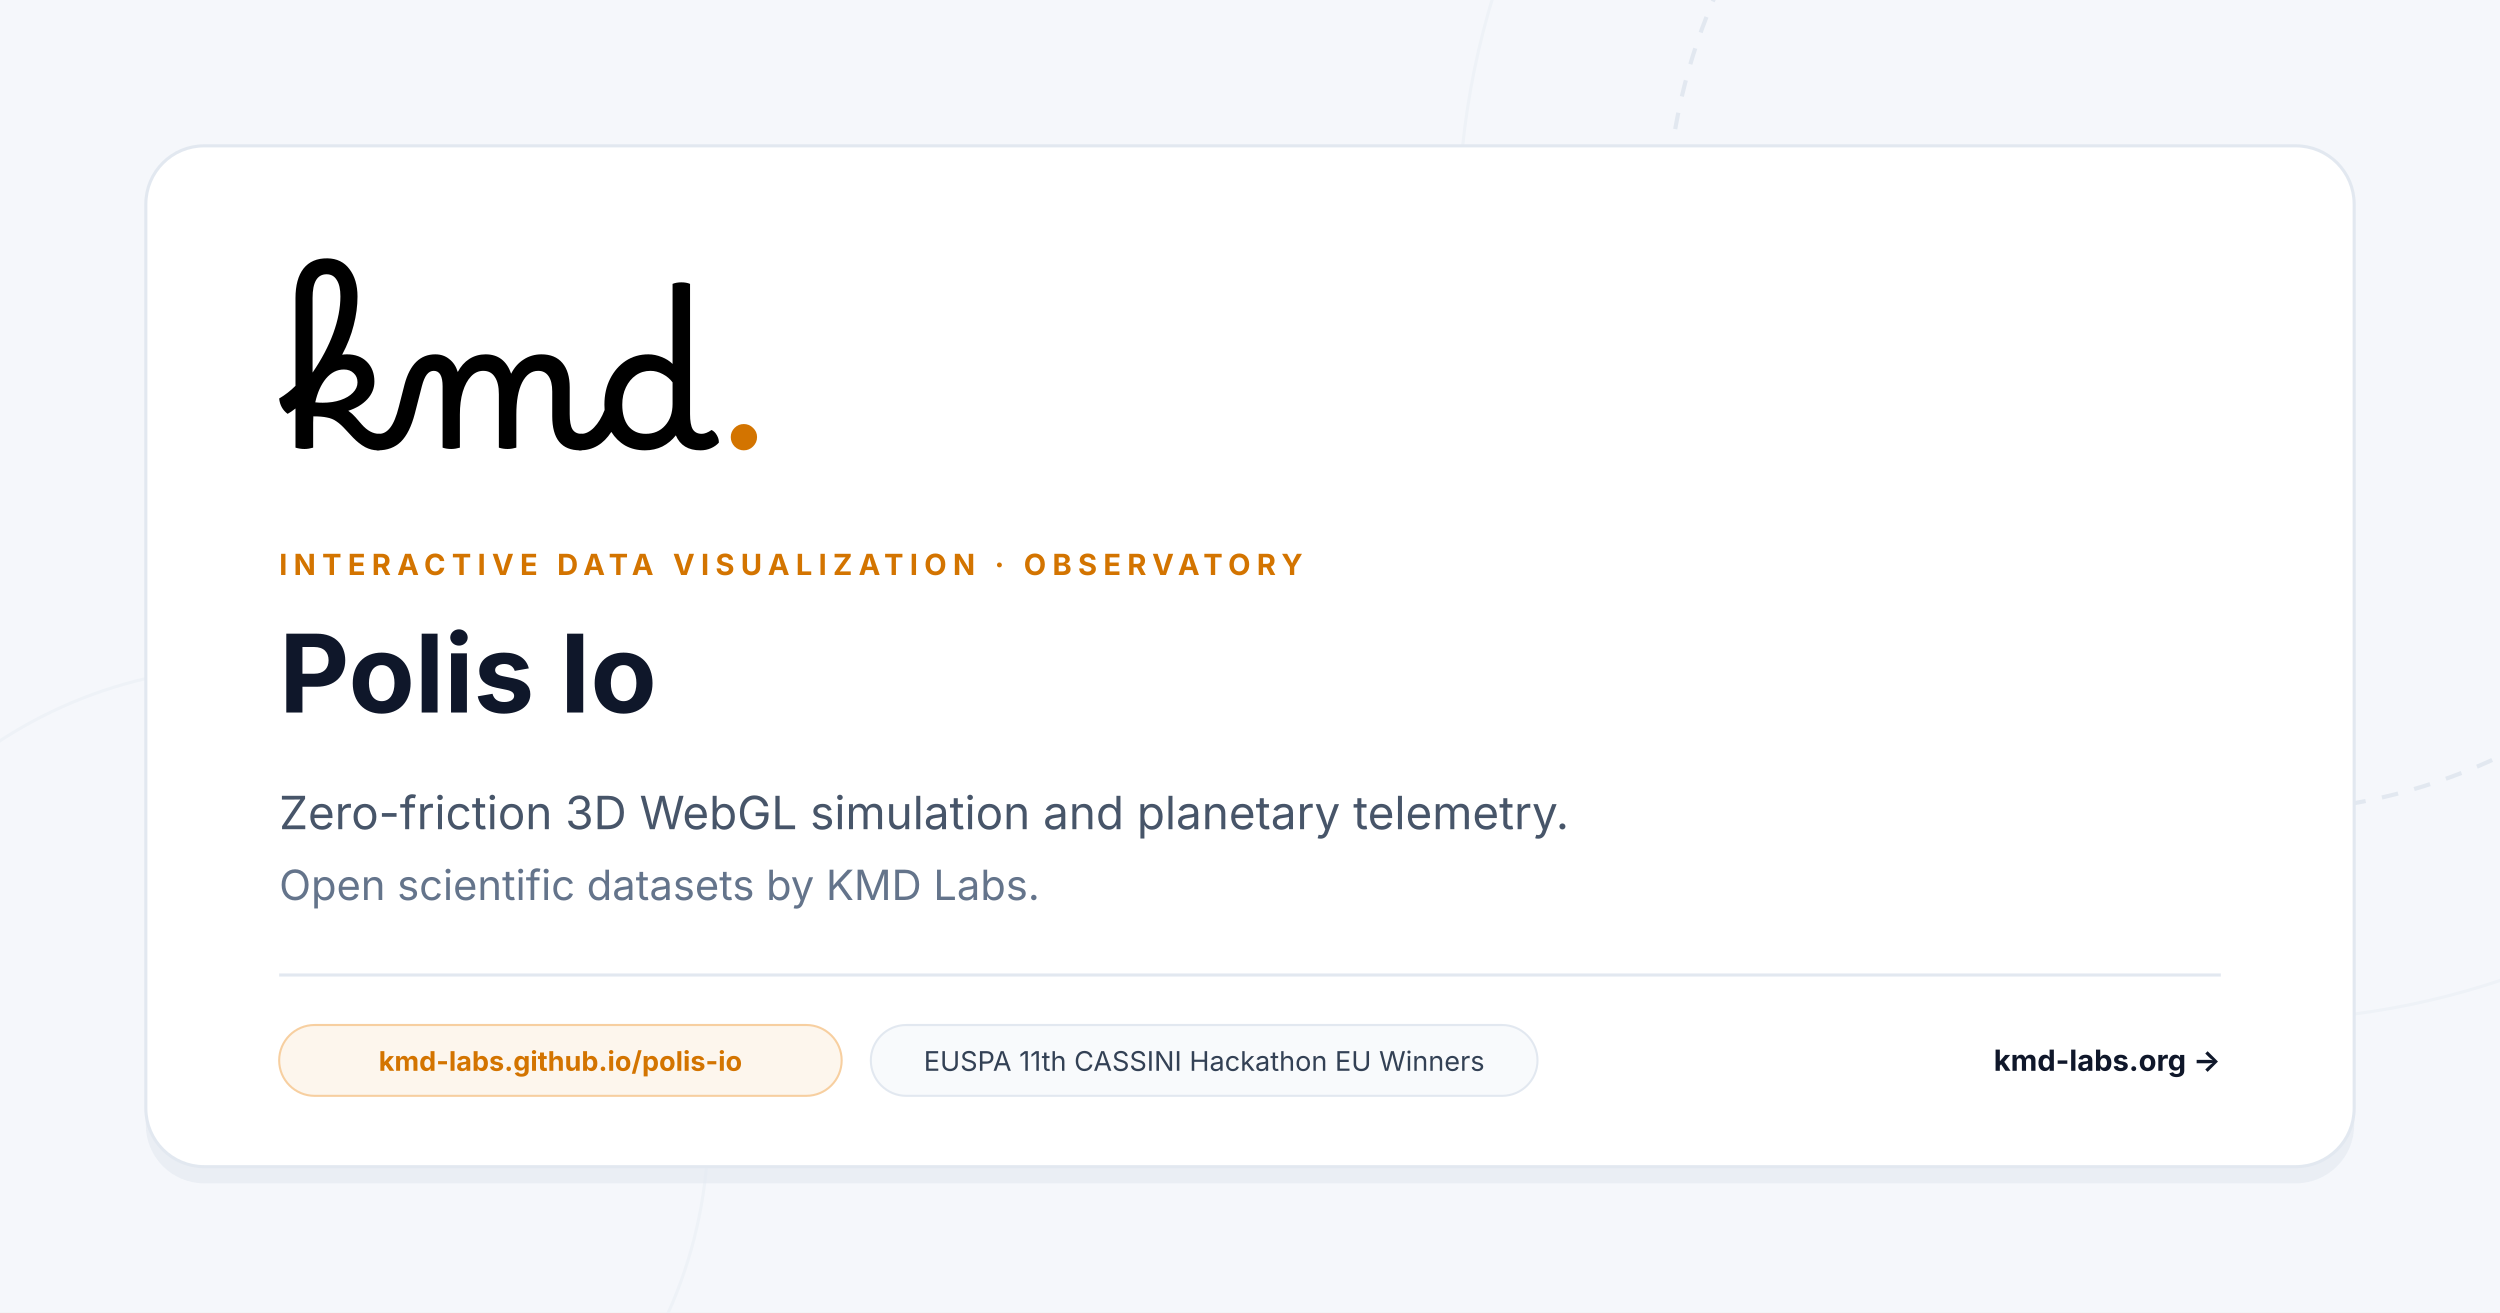
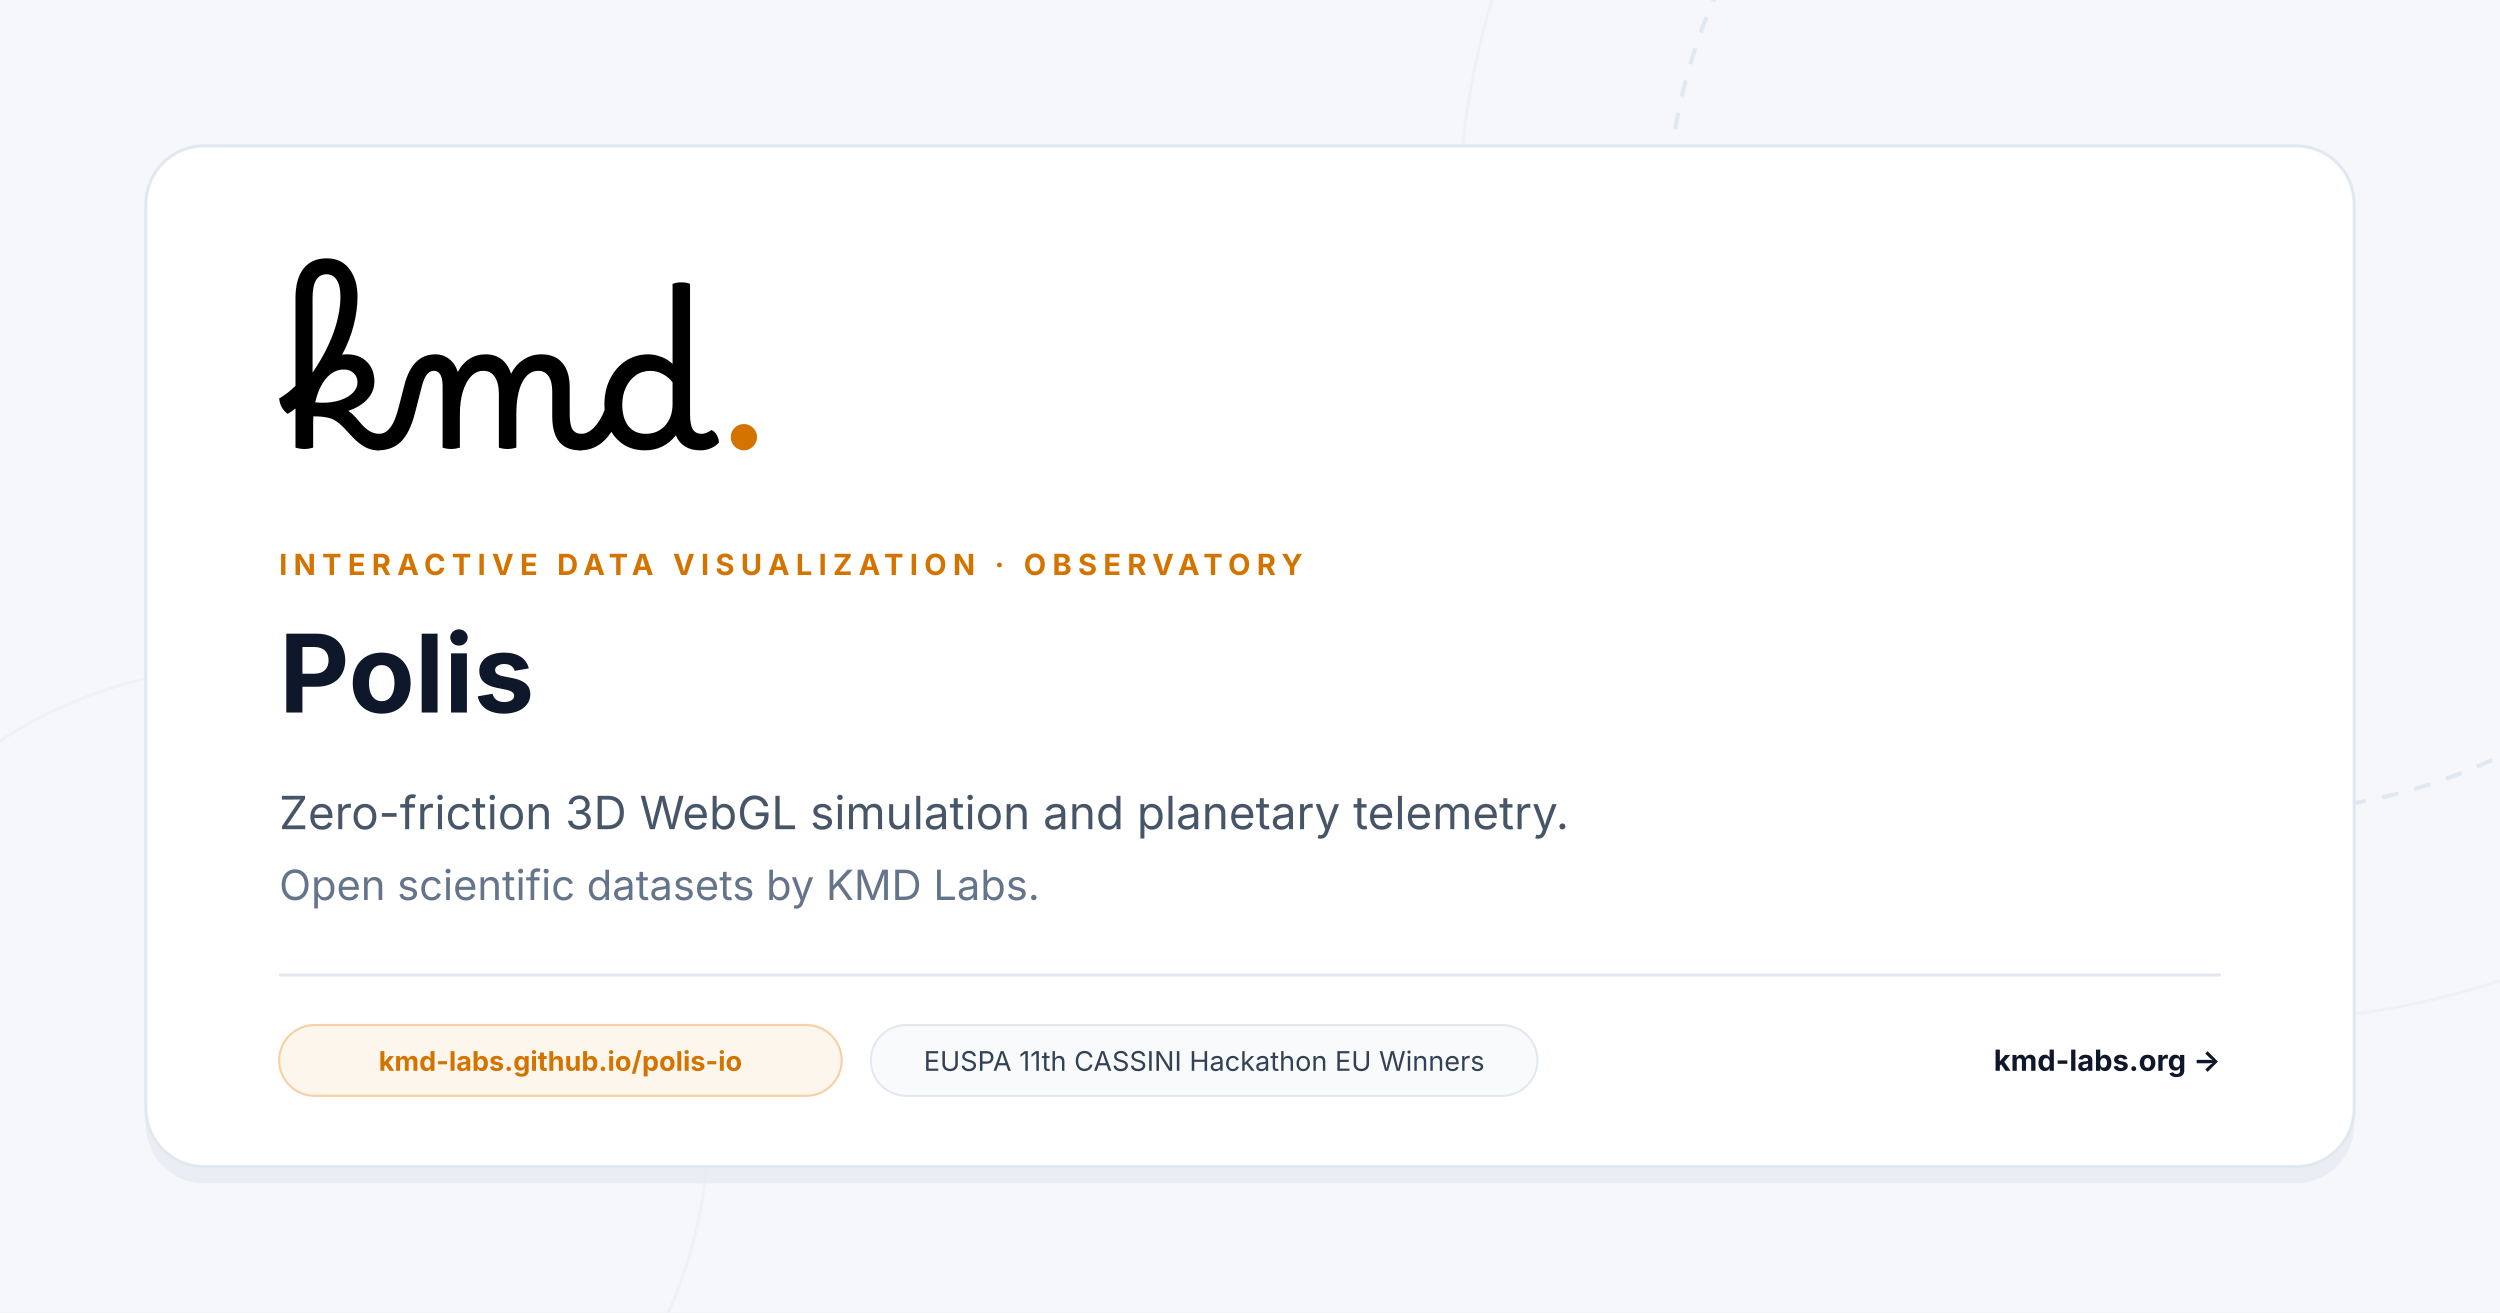
<svg xmlns="http://www.w3.org/2000/svg" width="1200" height="630" viewBox="0 0 1200 630">
  <rect width="1200" height="630" fill="#f5f7fb" />
  <circle cx="1080" cy="110" r="280" fill="none" stroke="#e2e8f0" stroke-width="2" stroke-dasharray="8 8" />
  <circle cx="1080" cy="110" r="380" fill="none" stroke="#eef2f7" stroke-width="1.5" />
  <circle cx="120" cy="540" r="220" fill="none" stroke="#eef2f7" stroke-width="1.5" />
  <rect x="70" y="78" width="1060" height="490" rx="28" fill="#e2e8f0" opacity="0.6" />
  <rect x="70" y="70" width="1060" height="490" rx="28" fill="#ffffff" stroke="#e2e8f0" stroke-width="1.5" />
  <g transform="translate(134, 124)">
    <g transform="translate(0, 0)">
      <g transform="scale(0.72)">
        <path d="M309.768 128.002C307.379 128.002 305.331 127.149 303.624 125.442C301.917 123.65 301.064 121.56 301.064 119.17C301.064 116.781 301.917 114.733 303.624 113.026C305.331 111.32 307.379 110.466 309.768 110.466C312.157 110.466 314.205 111.32 315.912 113.026C317.704 114.733 318.6 116.781 318.6 119.17C318.6 121.56 317.704 123.65 315.912 125.442C314.205 127.149 312.157 128.002 309.768 128.002Z" fill="#D37400" />
        <path d="M201.47 116.994C204.371 116.994 207.187 115.586 209.918 112.77C212.734 109.869 215.081 105.986 216.958 101.122C216.873 99.928 216.83 98.733 216.83 97.538C216.83 91.053 218.11 85.293 220.67 80.258C223.23 75.224 226.686 71.256 231.038 68.354C235.475 65.453 240.51 64.002 246.142 64.002C249.129 64.002 252.073 64.6 254.974 65.794C257.875 66.904 260.307 68.44 262.27 70.402V17.026C263.977 16.344 265.939 16.002 268.158 16.002C270.377 16.002 272.297 16.344 273.918 17.026V103.81C273.918 108.504 274.515 111.874 275.71 113.922C276.99 115.97 278.995 116.994 281.726 116.994C282.665 116.994 283.689 116.781 284.798 116.354C285.907 115.928 287.059 115.288 288.254 114.434C289.705 115.117 290.899 116.312 291.838 118.018C292.777 119.64 293.203 121.261 293.118 122.882C291.753 124.418 290.003 125.656 287.87 126.594C285.737 127.533 283.433 128.002 280.958 128.002H280.83C272.723 128.002 267.262 124.674 264.446 118.018C261.971 121.176 258.985 123.65 255.486 125.442C251.987 127.149 248.105 128.002 243.838 128.002C238.889 128.002 234.494 126.936 230.654 124.802C226.899 122.584 223.827 119.554 221.438 115.714C216.147 123.906 209.193 128.002 200.574 128.002C199.465 128.002 198.569 127.49 197.886 126.466C197.203 125.442 196.862 124.12 196.862 122.498C196.862 118.829 198.398 116.994 201.47 116.994ZM228.734 97.538C228.734 103.597 230.099 108.376 232.83 111.874C235.646 115.288 239.486 116.994 244.35 116.994C249.726 116.994 254.035 115.16 257.278 111.49C260.606 107.821 262.27 103 262.27 97.026V82.69C260.563 80.386 258.387 78.552 255.742 77.186C253.097 75.736 250.366 75.01 247.55 75.01C243.881 75.01 240.638 75.992 237.822 77.954C235.006 79.917 232.787 82.605 231.166 86.018C229.545 89.346 228.734 93.186 228.734 97.538Z" fill="black" />
        <path d="M65.824 128.002C64.715 128.002 63.819 127.49 63.136 126.466C62.453 125.442 62.112 124.12 62.112 122.498C62.112 118.829 63.648 116.994 66.72 116.994C69.451 116.994 71.883 115.629 74.016 112.898C76.235 110.082 78.155 105.432 79.776 98.946L83.616 83.97C87.2 70.658 94.027 64.002 104.096 64.002C107.765 64.002 110.88 65.069 113.44 67.202C116.085 69.25 117.963 72.109 119.072 75.778C121.035 72.024 123.595 69.122 126.752 67.074C129.995 65.026 133.621 64.002 137.632 64.002C145.995 64.002 151.669 68.312 154.656 76.93C156.704 72.834 159.477 69.677 162.976 67.458C166.475 65.154 170.443 64.002 174.88 64.002C180.939 64.002 185.589 65.922 188.832 69.762C192.075 73.602 193.696 79.021 193.696 86.018V103.81C193.696 108.504 194.293 111.874 195.488 113.922C196.768 115.97 198.773 116.994 201.504 116.994C202.699 116.994 203.595 117.506 204.192 118.53C204.875 119.554 205.216 120.92 205.216 122.626C205.216 123.992 204.832 125.229 204.064 126.338C203.381 127.448 202.229 128.002 200.608 128.002C188.235 128.002 182.048 120.408 182.048 105.218V88.834C182.048 84.397 181.237 80.984 179.616 78.594C177.995 76.205 175.691 75.01 172.704 75.01C168.181 75.01 164.597 77.613 161.952 82.818C159.392 87.938 158.112 95.064 158.112 104.194V126.21C157.259 126.466 156.32 126.68 155.296 126.85C154.272 127.021 153.291 127.106 152.352 127.106C150.304 127.106 148.341 126.808 146.464 126.21V90.626C146.464 85.592 145.568 81.752 143.776 79.106C142.069 76.376 139.509 75.01 136.096 75.01C132.939 75.01 130.208 76.248 127.904 78.722C125.6 81.112 123.765 84.525 122.4 88.962C121.12 93.314 120.48 98.392 120.48 104.194V126.21C119.627 126.466 118.688 126.68 117.664 126.85C116.64 127.021 115.659 127.106 114.72 127.106C112.587 127.106 110.667 126.808 108.96 126.21V85.378C108.96 78.466 106.997 75.01 103.072 75.01C101.28 75.01 99.744 75.821 98.464 77.442C97.184 79.064 96.075 81.666 95.136 85.25L90.4 103.682C88.181 112.13 85.109 118.317 81.184 122.242C77.259 126.082 72.139 128.002 65.824 128.002Z" fill="black" />
        <path d="M5.632 103.682C2.304 101.208 0.427 97.794 0 93.442C3.925 91.138 7.552 88.322 10.88 84.994V26.498C10.88 17.965 12.672 11.394 16.256 6.786C19.925 2.178 25.216 -0.083 32.128 0.002C38.443 0.088 43.349 2.477 46.848 7.17C50.432 11.864 52.224 17.965 52.224 25.474C52.224 31.704 51.371 38.104 49.664 44.674C48.043 51.16 45.483 57.688 41.984 64.258C43.008 64.088 44.075 64.002 45.184 64.002C50.731 64.002 55.168 65.666 58.496 68.994C61.824 72.322 63.488 76.717 63.488 82.178C63.488 86.616 61.909 90.541 58.752 93.954C55.595 97.368 51.371 99.928 46.08 101.634C47.787 102.829 49.365 104.237 50.816 105.858L55.04 110.722C58.709 114.904 62.592 116.994 66.688 116.994C67.797 116.994 68.693 117.506 69.376 118.53C70.059 119.554 70.4 120.92 70.4 122.626C70.4 126.21 68.821 128.002 65.664 128.002C62.848 128.002 60.032 127.277 57.216 125.826C54.485 124.29 51.84 122.2 49.28 119.554L43.904 113.794C41.856 111.576 39.936 109.869 38.144 108.674C36.352 107.394 34.261 106.541 31.872 106.114C29.568 105.602 26.539 105.346 22.784 105.346C22.699 106.712 22.656 108.077 22.656 109.442V126.21C21.803 126.466 20.864 126.68 19.84 126.85C18.816 127.021 17.835 127.106 16.896 127.106C14.933 127.106 12.928 126.808 10.88 126.21V100.098C8.832 101.72 7.083 102.914 5.632 103.682ZM22.272 26.37V76.162C28.331 67.288 32.939 58.541 36.096 49.922C39.253 41.218 40.832 33.026 40.832 25.346C40.832 20.568 40.021 16.941 38.4 14.466C36.864 11.906 34.603 10.626 31.616 10.626C25.387 10.626 22.272 15.874 22.272 26.37ZM43.136 74.114C38.613 74.114 34.645 76.12 31.232 80.13C27.904 84.141 25.515 89.432 24.064 96.002C25.515 96.173 27.179 96.258 29.056 96.258C33.493 96.258 37.461 95.661 40.96 94.466C44.459 93.272 47.189 91.65 49.152 89.602C51.2 87.554 52.224 85.25 52.224 82.69C52.224 80.13 51.371 78.082 49.664 76.546C48.043 74.925 45.867 74.114 43.136 74.114Z" fill="black" />
      </g>
    </g>
    <text x="0" y="152" font-family="DejaVu-Sans, Inter, -apple-system, sans-serif" font-size="14" font-weight="bold" letter-spacing="3" fill="#D37400">INTERACTIVE DATA VISUALIZATION · OBSERVATORY</text>
-     <text x="0" y="218" font-family="DejaVu-Sans, Inter, -apple-system, sans-serif" font-size="52" font-weight="bold" fill="#0f172a">Polis Io</text>
+     <text x="0" y="218" font-family="DejaVu-Sans, Inter, -apple-system, sans-serif" font-size="52" font-weight="bold" fill="#0f172a">Polis</text>
    <text x="0" y="274" font-family="DejaVu-Sans, Inter, -apple-system, sans-serif" font-size="22" fill="#475569">Zero-friction 3D WebGL simulation and planetary telemetry.</text>
    <text x="0" y="308" font-family="DejaVu-Sans, Inter, -apple-system, sans-serif" font-size="20" fill="#64748b">Open scientific datasets by KMD Labs.</text>
    <line x1="0" y1="344" x2="932" y2="344" stroke="#e2e8f0" stroke-width="1.5" />
    <g transform="translate(0, 368)">
      <rect x="0" y="0" width="270" height="34" rx="17" fill="#fdf6ed" stroke="#f7cfa0" stroke-width="1" />
      <text x="135" y="22" font-family="DejaVu-Sans, Inter, -apple-system, sans-serif" font-size="13" font-weight="bold" fill="#D37400" text-anchor="middle">kmd-labs.github.io/polis-io</text>
      <rect x="284" y="0" width="320" height="34" rx="17" fill="#f8fafc" stroke="#e2e8f0" stroke-width="1" />
      <text x="444" y="22" font-family="DejaVu-Sans, Inter, -apple-system, sans-serif" font-size="13" fill="#334155" text-anchor="middle">EUSPA 11th CASSINI Hackathon EU Winners</text>
      <text x="932" y="22" font-family="DejaVu-Sans, Inter, -apple-system, sans-serif" font-size="14" font-weight="bold" fill="#0f172a" text-anchor="end">kmd-labs.org →</text>
    </g>
  </g>
</svg>
